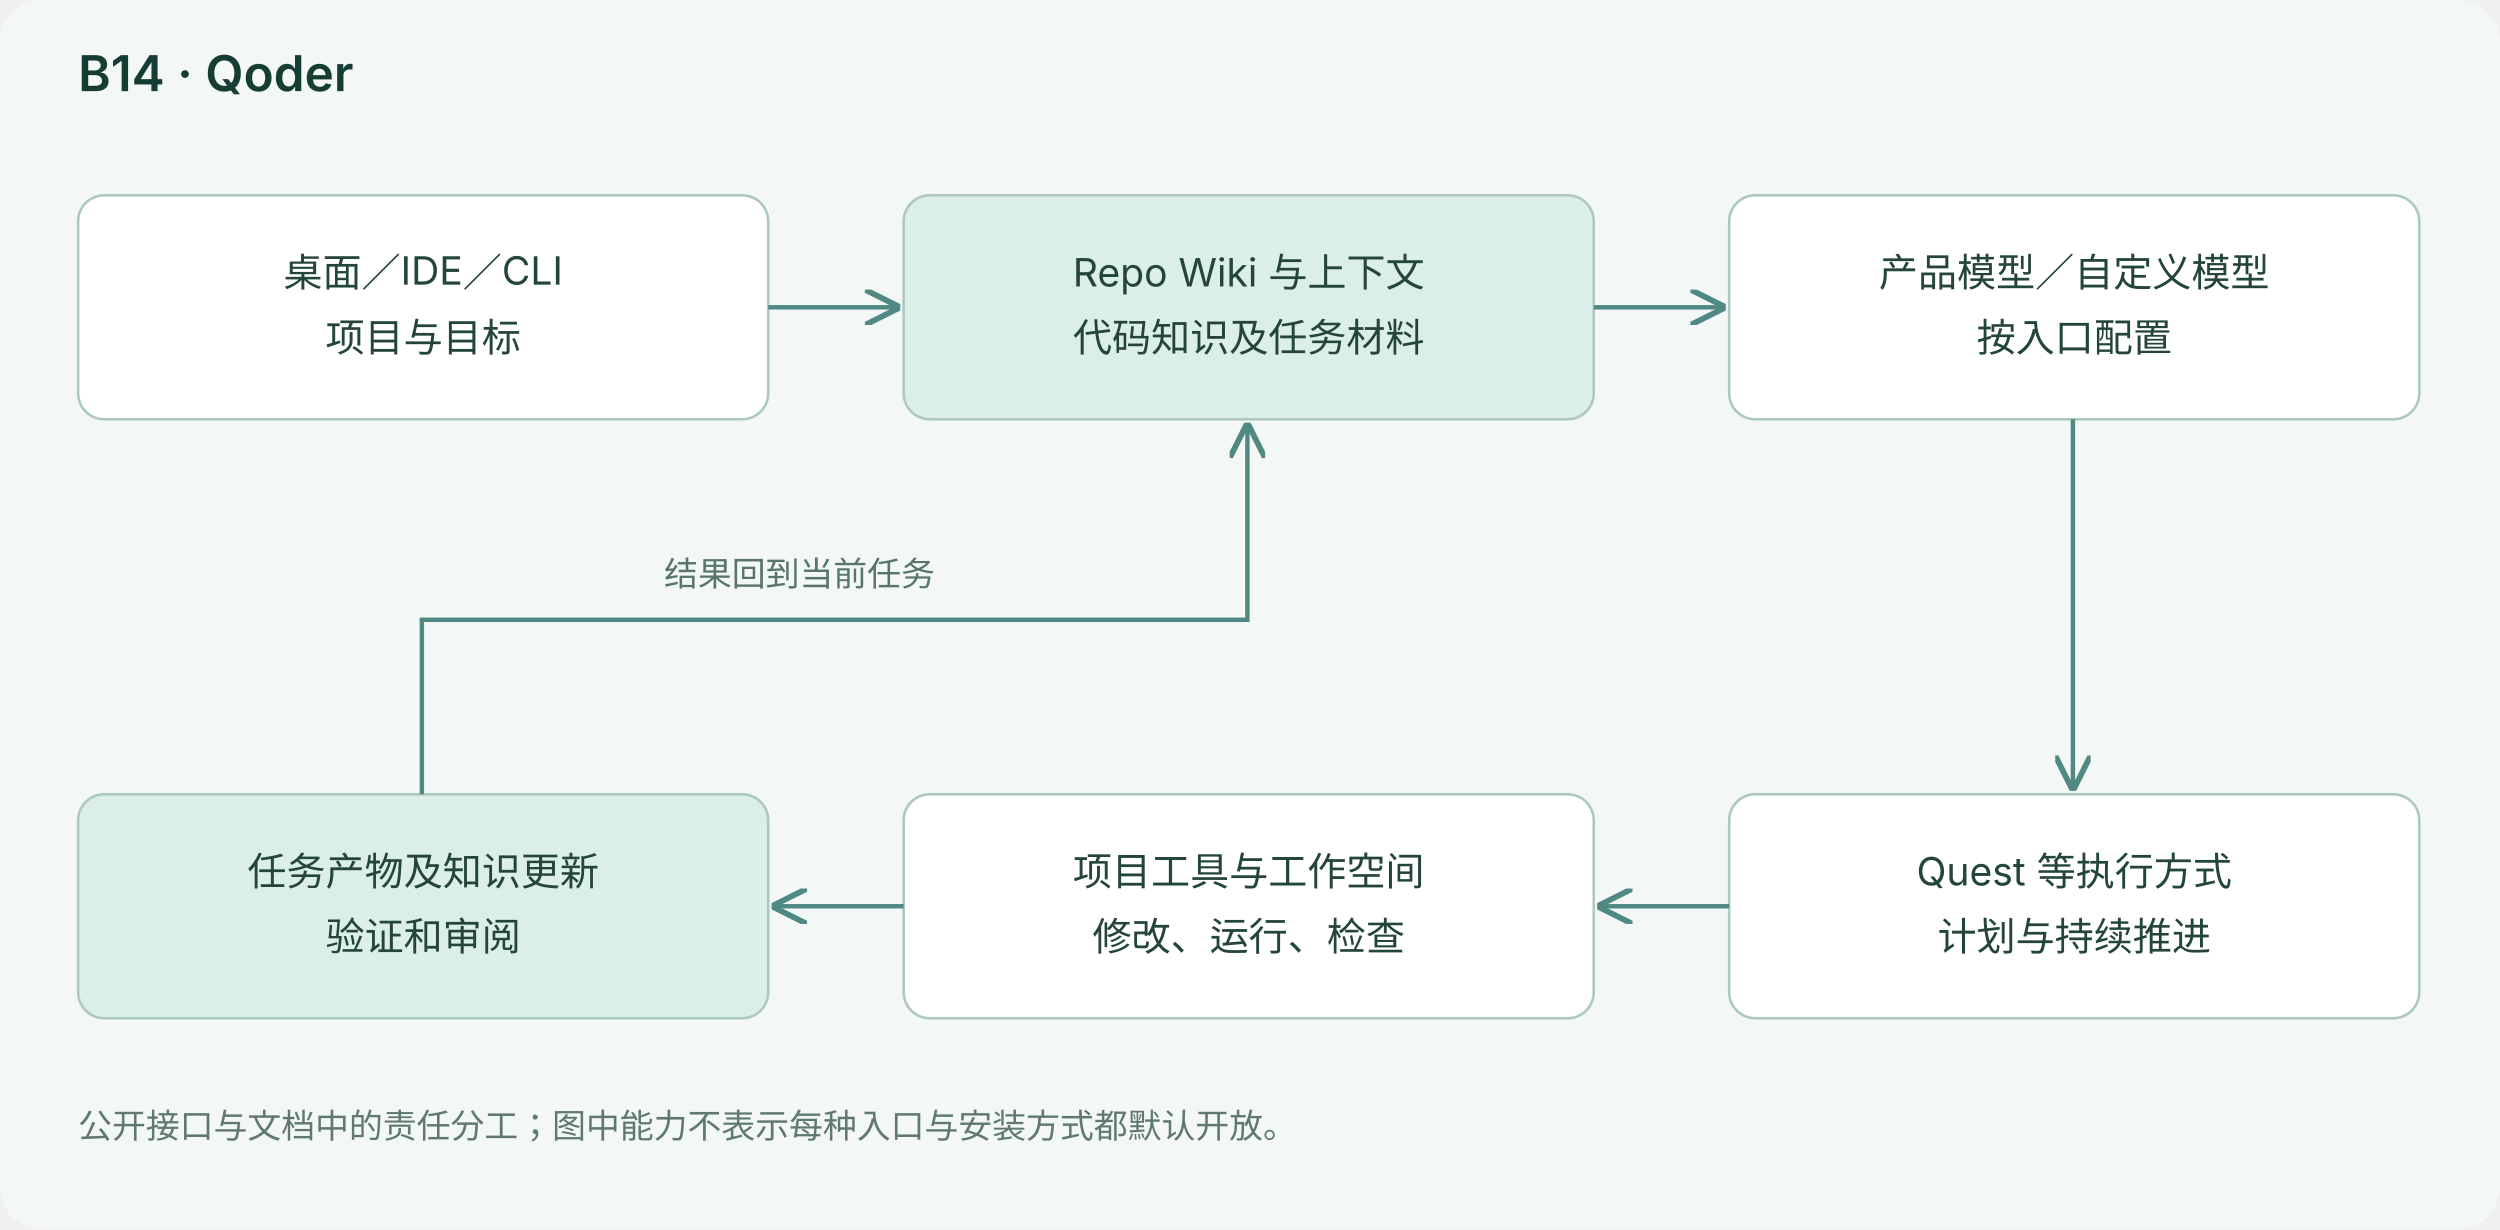
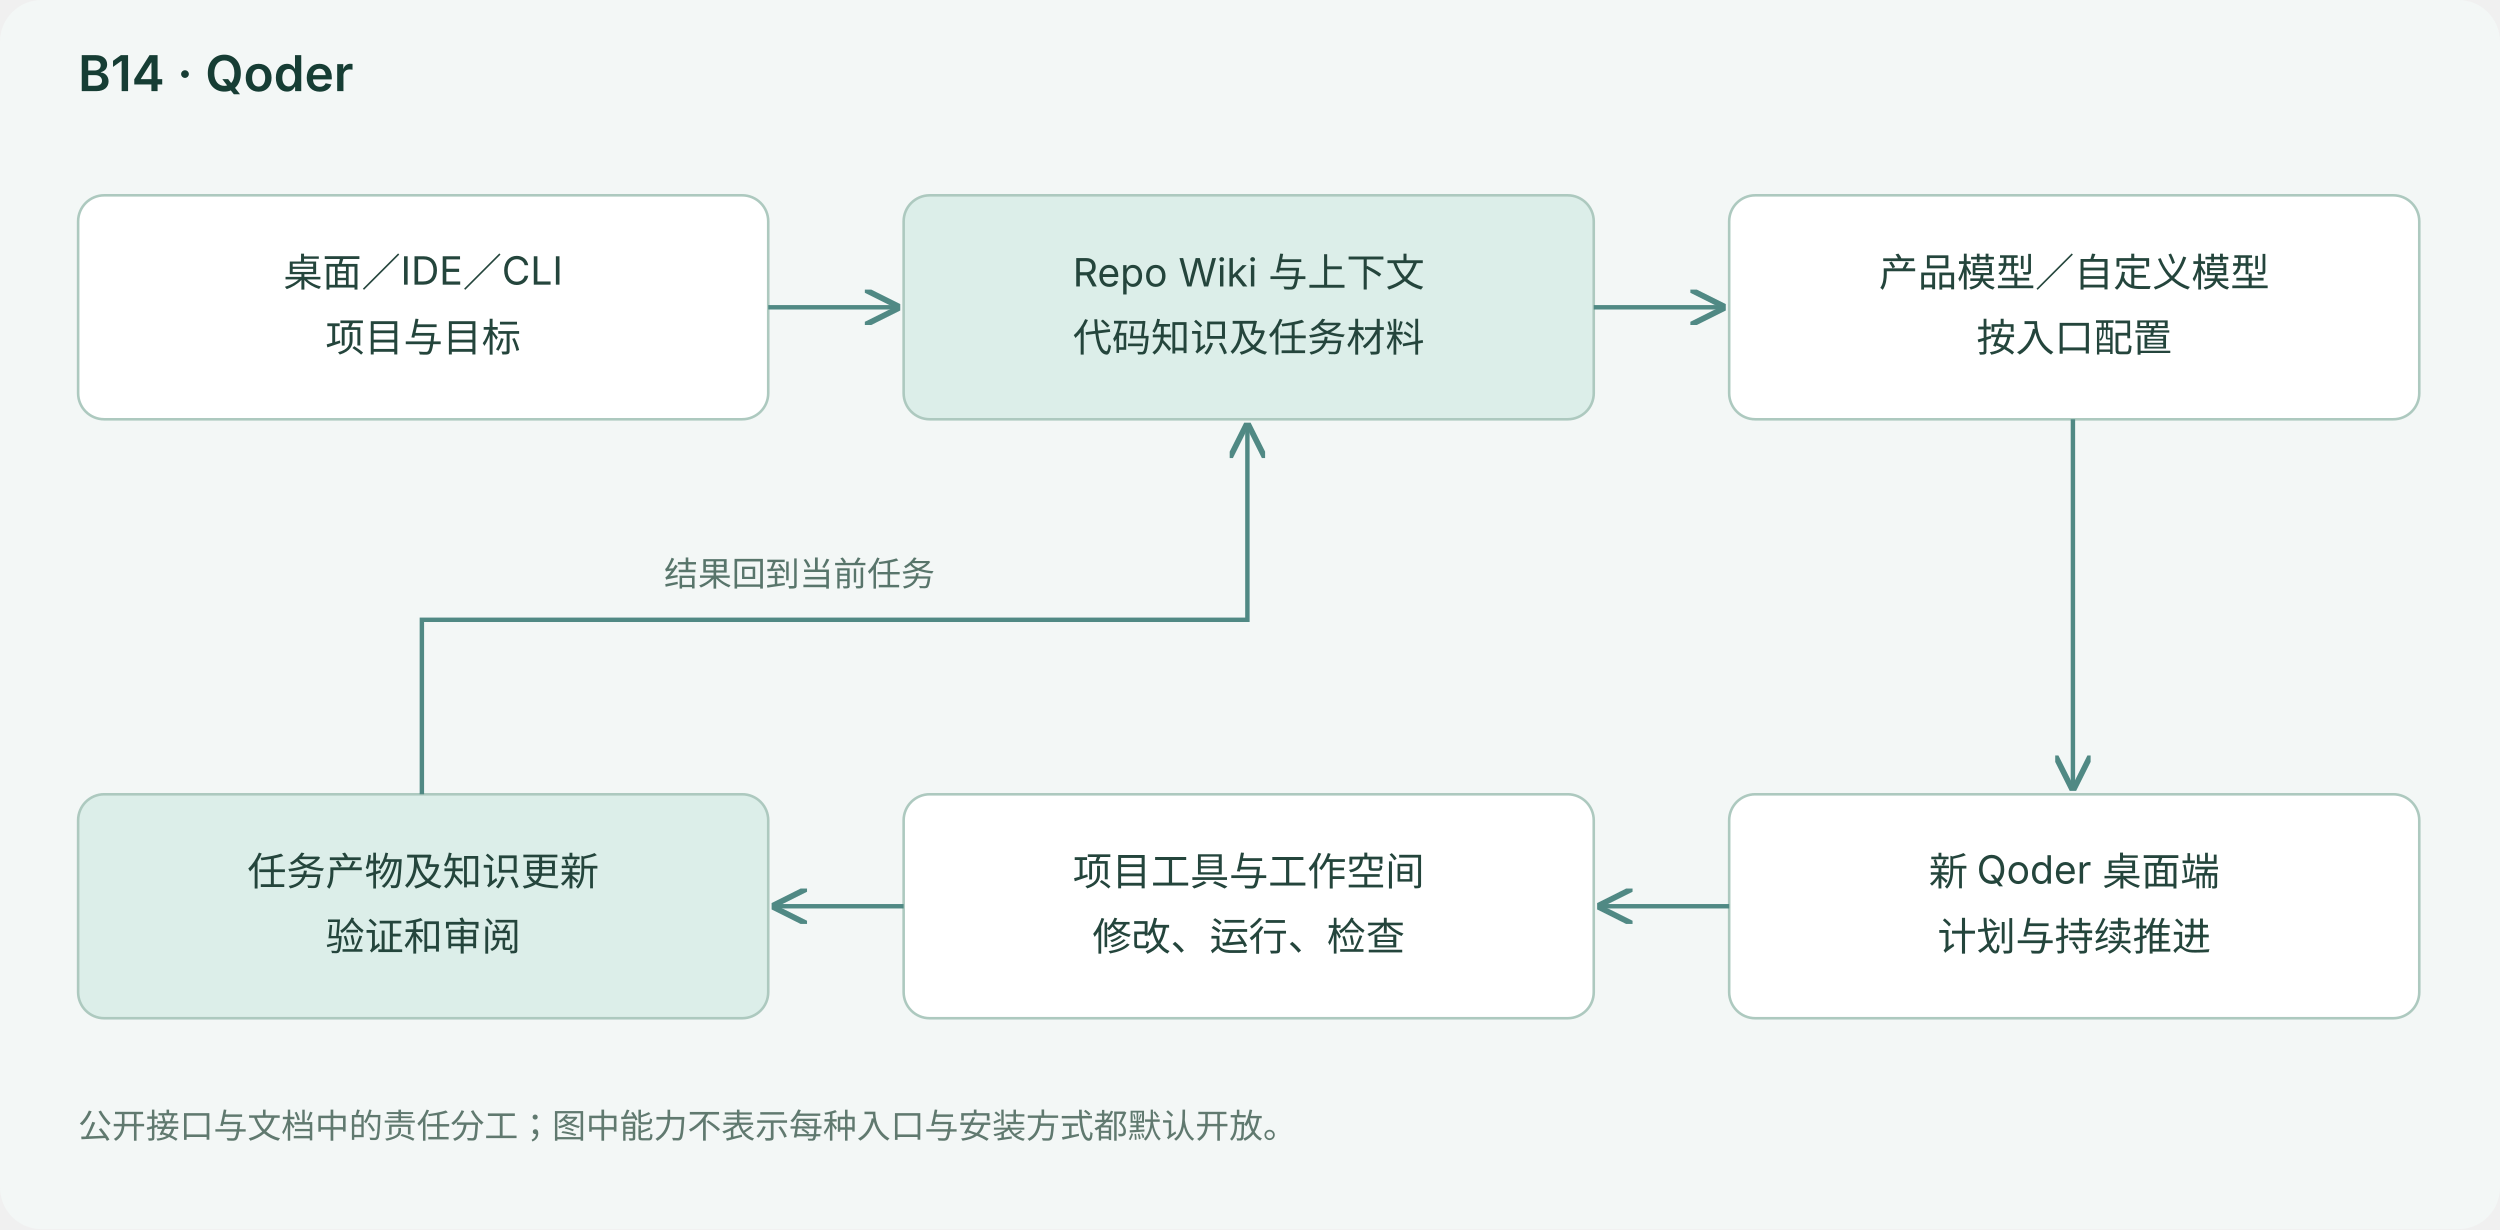
<svg xmlns="http://www.w3.org/2000/svg" viewBox="0 0 960 472" role="img" aria-label="B14 Qoder 架构示意">
  <defs>
    <marker id="arrow" markerWidth="8" markerHeight="8" refX="7" refY="4" orient="auto">
      <path d="M0 0 L8 4 L0 8" fill="none" stroke="#508984" stroke-width="1.3" />
    </marker>
  </defs>
  <style>text{font-family:system-ui,-apple-system,'PingFang SC','Microsoft YaHei',sans-serif}</style>
  <rect width="960" height="472" rx="16" fill="#f3f7f6" />
  <text x="30" y="35" font-size="19" font-weight="600" fill="#163d34">B14 · Qoder</text>
  <rect x="30" y="75" width="265" height="86" rx="10" fill="#ffffff" stroke="#adc9bf" />
  <text x="162.5" y="110" text-anchor="middle" font-size="15" fill="#24453c">桌面／IDE／CLI</text>
  <text x="162.5" y="135" text-anchor="middle" font-size="15" fill="#24453c">项目与目标</text>
  <rect x="347" y="75" width="265" height="86" rx="10" fill="#dceee9" stroke="#adc9bf" />
  <text x="479.5" y="110" text-anchor="middle" font-size="15" fill="#24453c">Repo Wiki 与上下文</text>
  <text x="479.5" y="135" text-anchor="middle" font-size="15" fill="#24453c">代码知识及任务材料</text>
  <rect x="664" y="75" width="265" height="86" rx="10" fill="#ffffff" stroke="#adc9bf" />
  <text x="796.5" y="110" text-anchor="middle" font-size="15" fill="#24453c">产品模型／自定义模型</text>
  <text x="796.5" y="135" text-anchor="middle" font-size="15" fill="#24453c">按入口配置</text>
  <rect x="30" y="305" width="265" height="86" rx="10" fill="#dceee9" stroke="#adc9bf" />
  <text x="162.5" y="340" text-anchor="middle" font-size="15" fill="#24453c">任务产物及知识更新</text>
  <text x="162.5" y="365" text-anchor="middle" font-size="15" fill="#24453c">验证和审阅</text>
  <rect x="347" y="305" width="265" height="86" rx="10" fill="#ffffff" stroke="#adc9bf" />
  <text x="479.5" y="340" text-anchor="middle" font-size="15" fill="#24453c">项目工具与工作空间</text>
  <text x="479.5" y="365" text-anchor="middle" font-size="15" fill="#24453c">修改、运行、检查</text>
  <rect x="664" y="305" width="265" height="86" rx="10" fill="#ffffff" stroke="#adc9bf" />
-   <text x="796.5" y="340" text-anchor="middle" font-size="15" fill="#24453c">Quest 等执行方式</text>
+   <text x="796.5" y="340" text-anchor="middle" font-size="15" fill="#24453c">新 Qoder 桌面端</text>
  <text x="796.5" y="365" text-anchor="middle" font-size="15" fill="#24453c">计划与持续推进</text>
  <path d="M295 118 H344" fill="none" stroke="#508984" stroke-width="1.7" marker-end="url(#arrow)" />
  <path d="M612 118 H661" fill="none" stroke="#508984" stroke-width="1.7" marker-end="url(#arrow)" />
  <path d="M796 161 V302" fill="none" stroke="#508984" stroke-width="1.7" marker-end="url(#arrow)" />
  <path d="M664 348 H615" fill="none" stroke="#508984" stroke-width="1.7" marker-end="url(#arrow)" />
  <path d="M347 348 H298" fill="none" stroke="#508984" stroke-width="1.7" marker-end="url(#arrow)" />
  <path d="M162 305 V238 H479 V164" fill="none" stroke="#508984" stroke-width="1.7" marker-end="url(#arrow)" />
  <text x="255" y="225" font-size="13" fill="#58756b">结果回到当前任务</text>
  <text x="30" y="437" font-size="13" fill="#60796f">公开接口与文档中的责任分工；图中能力不表示每种入口与安装方式都默认开放。</text>
</svg>
